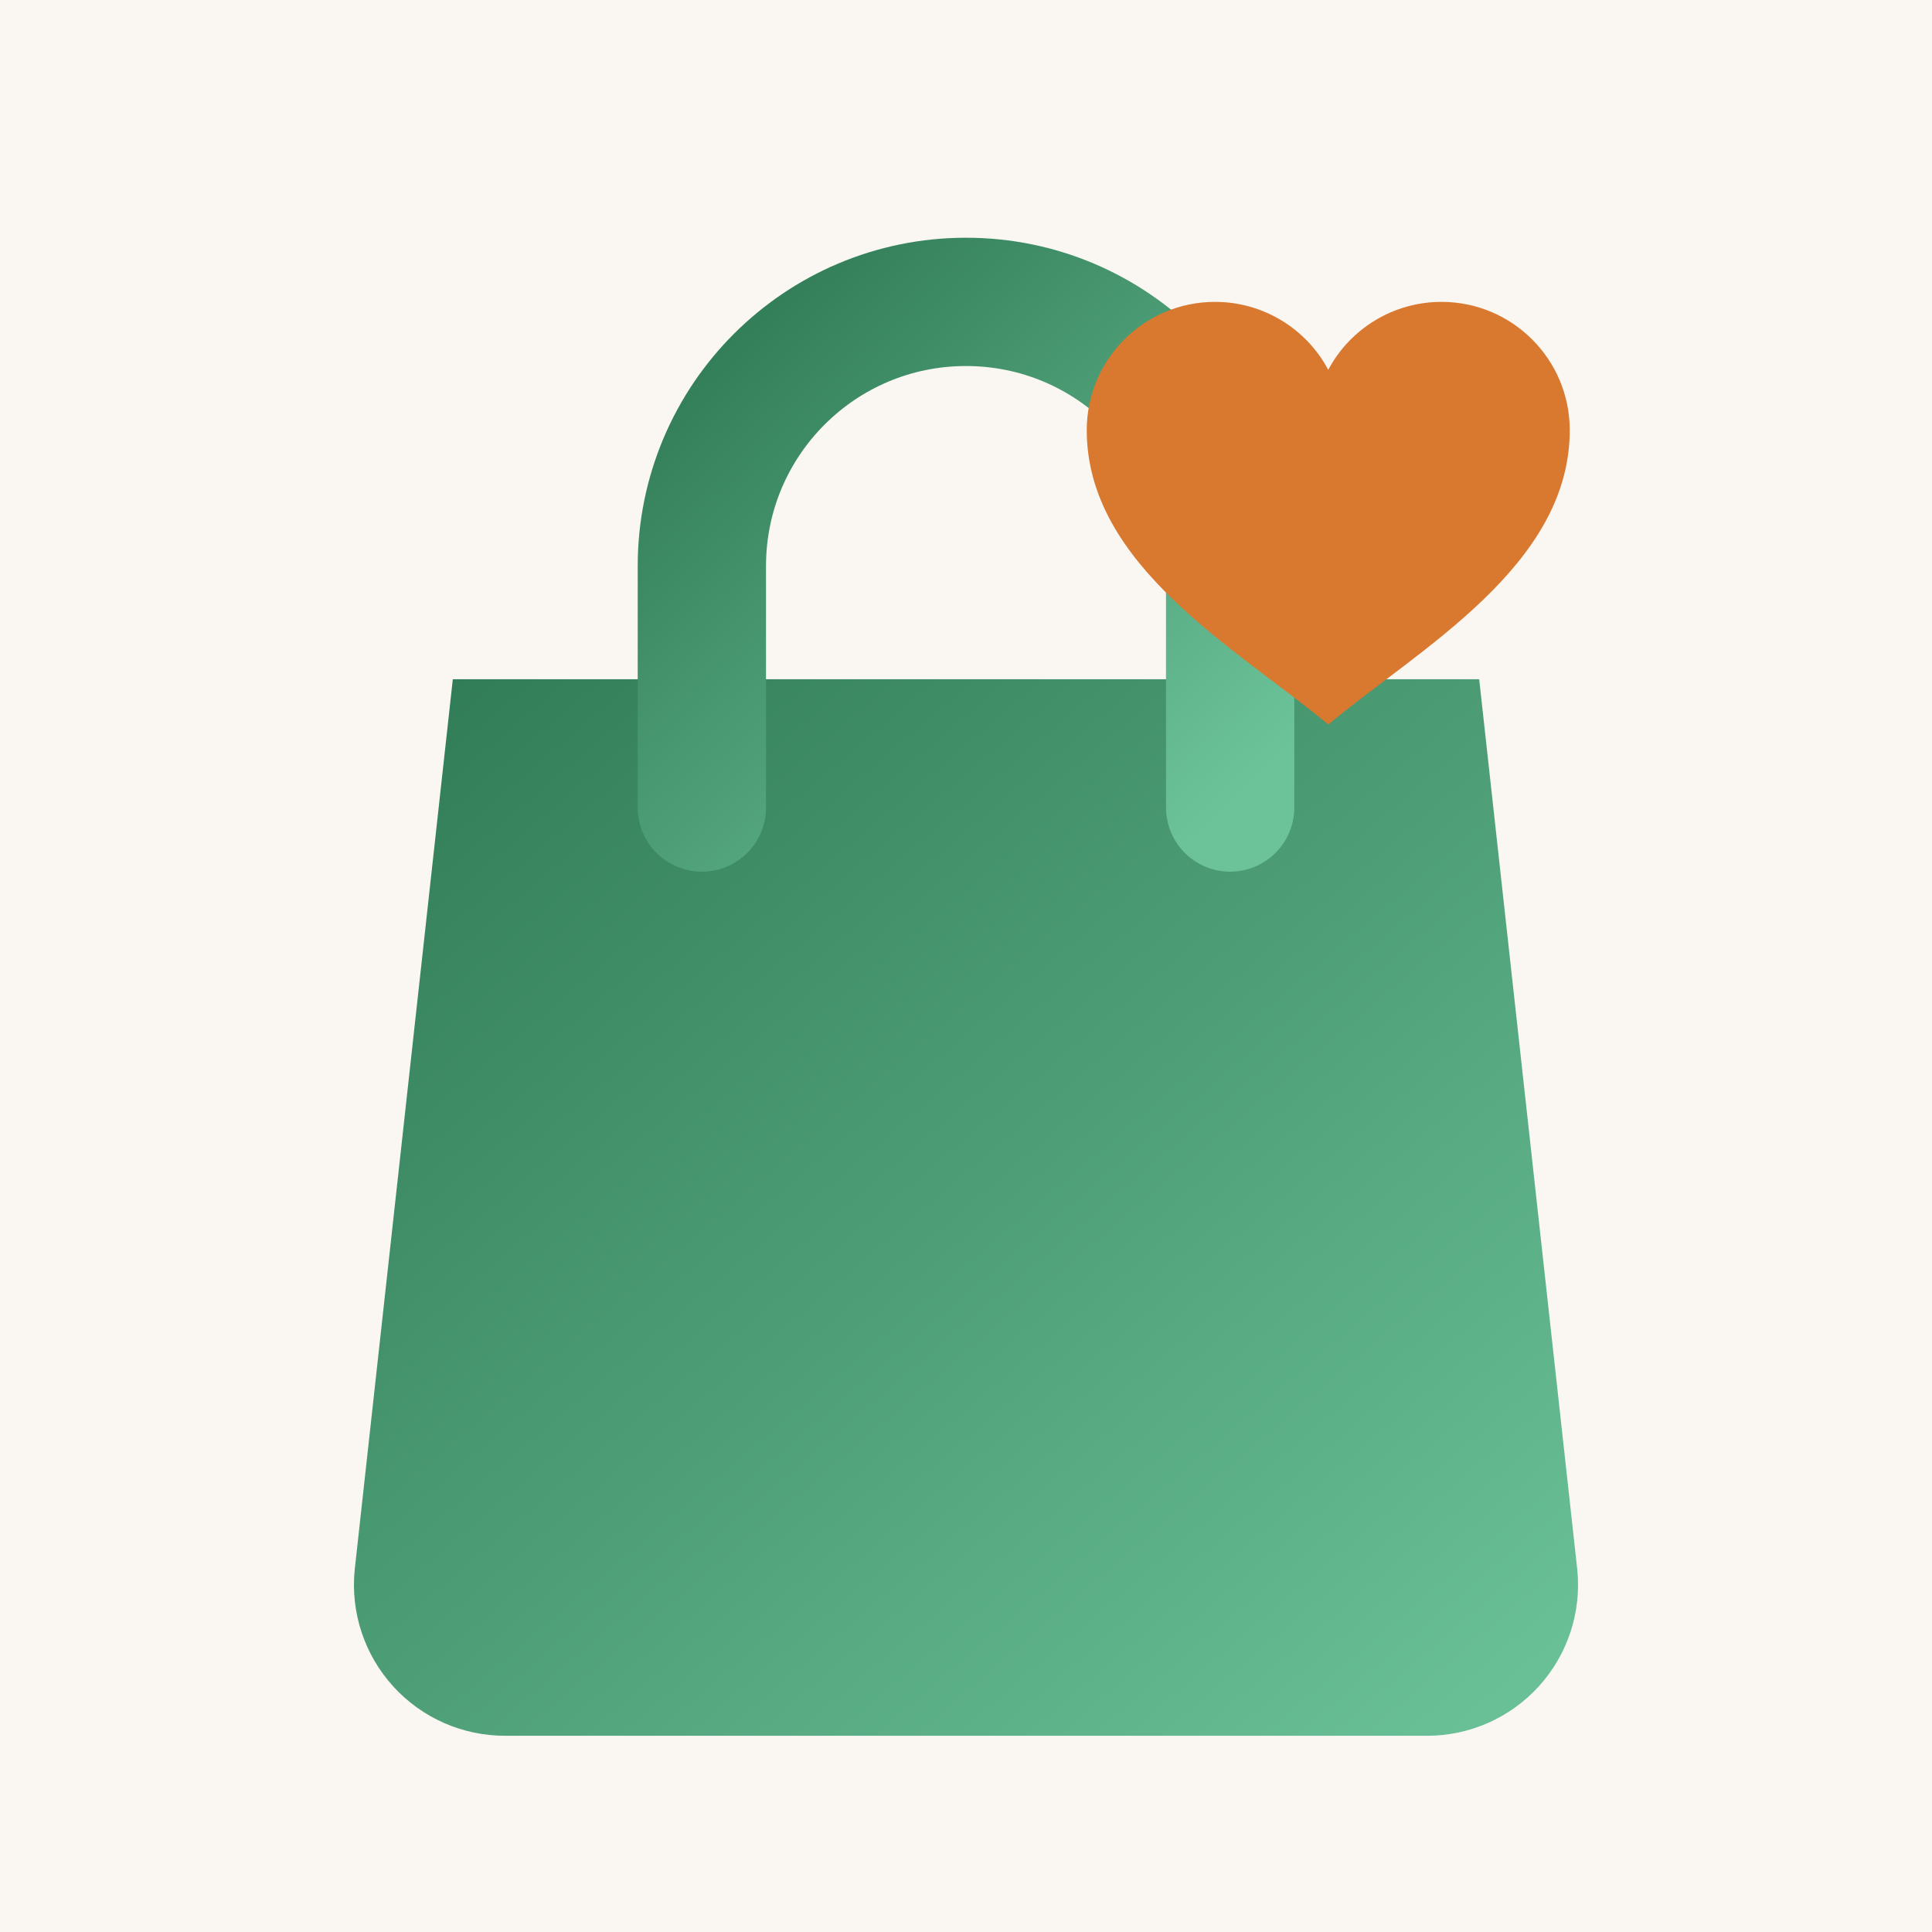
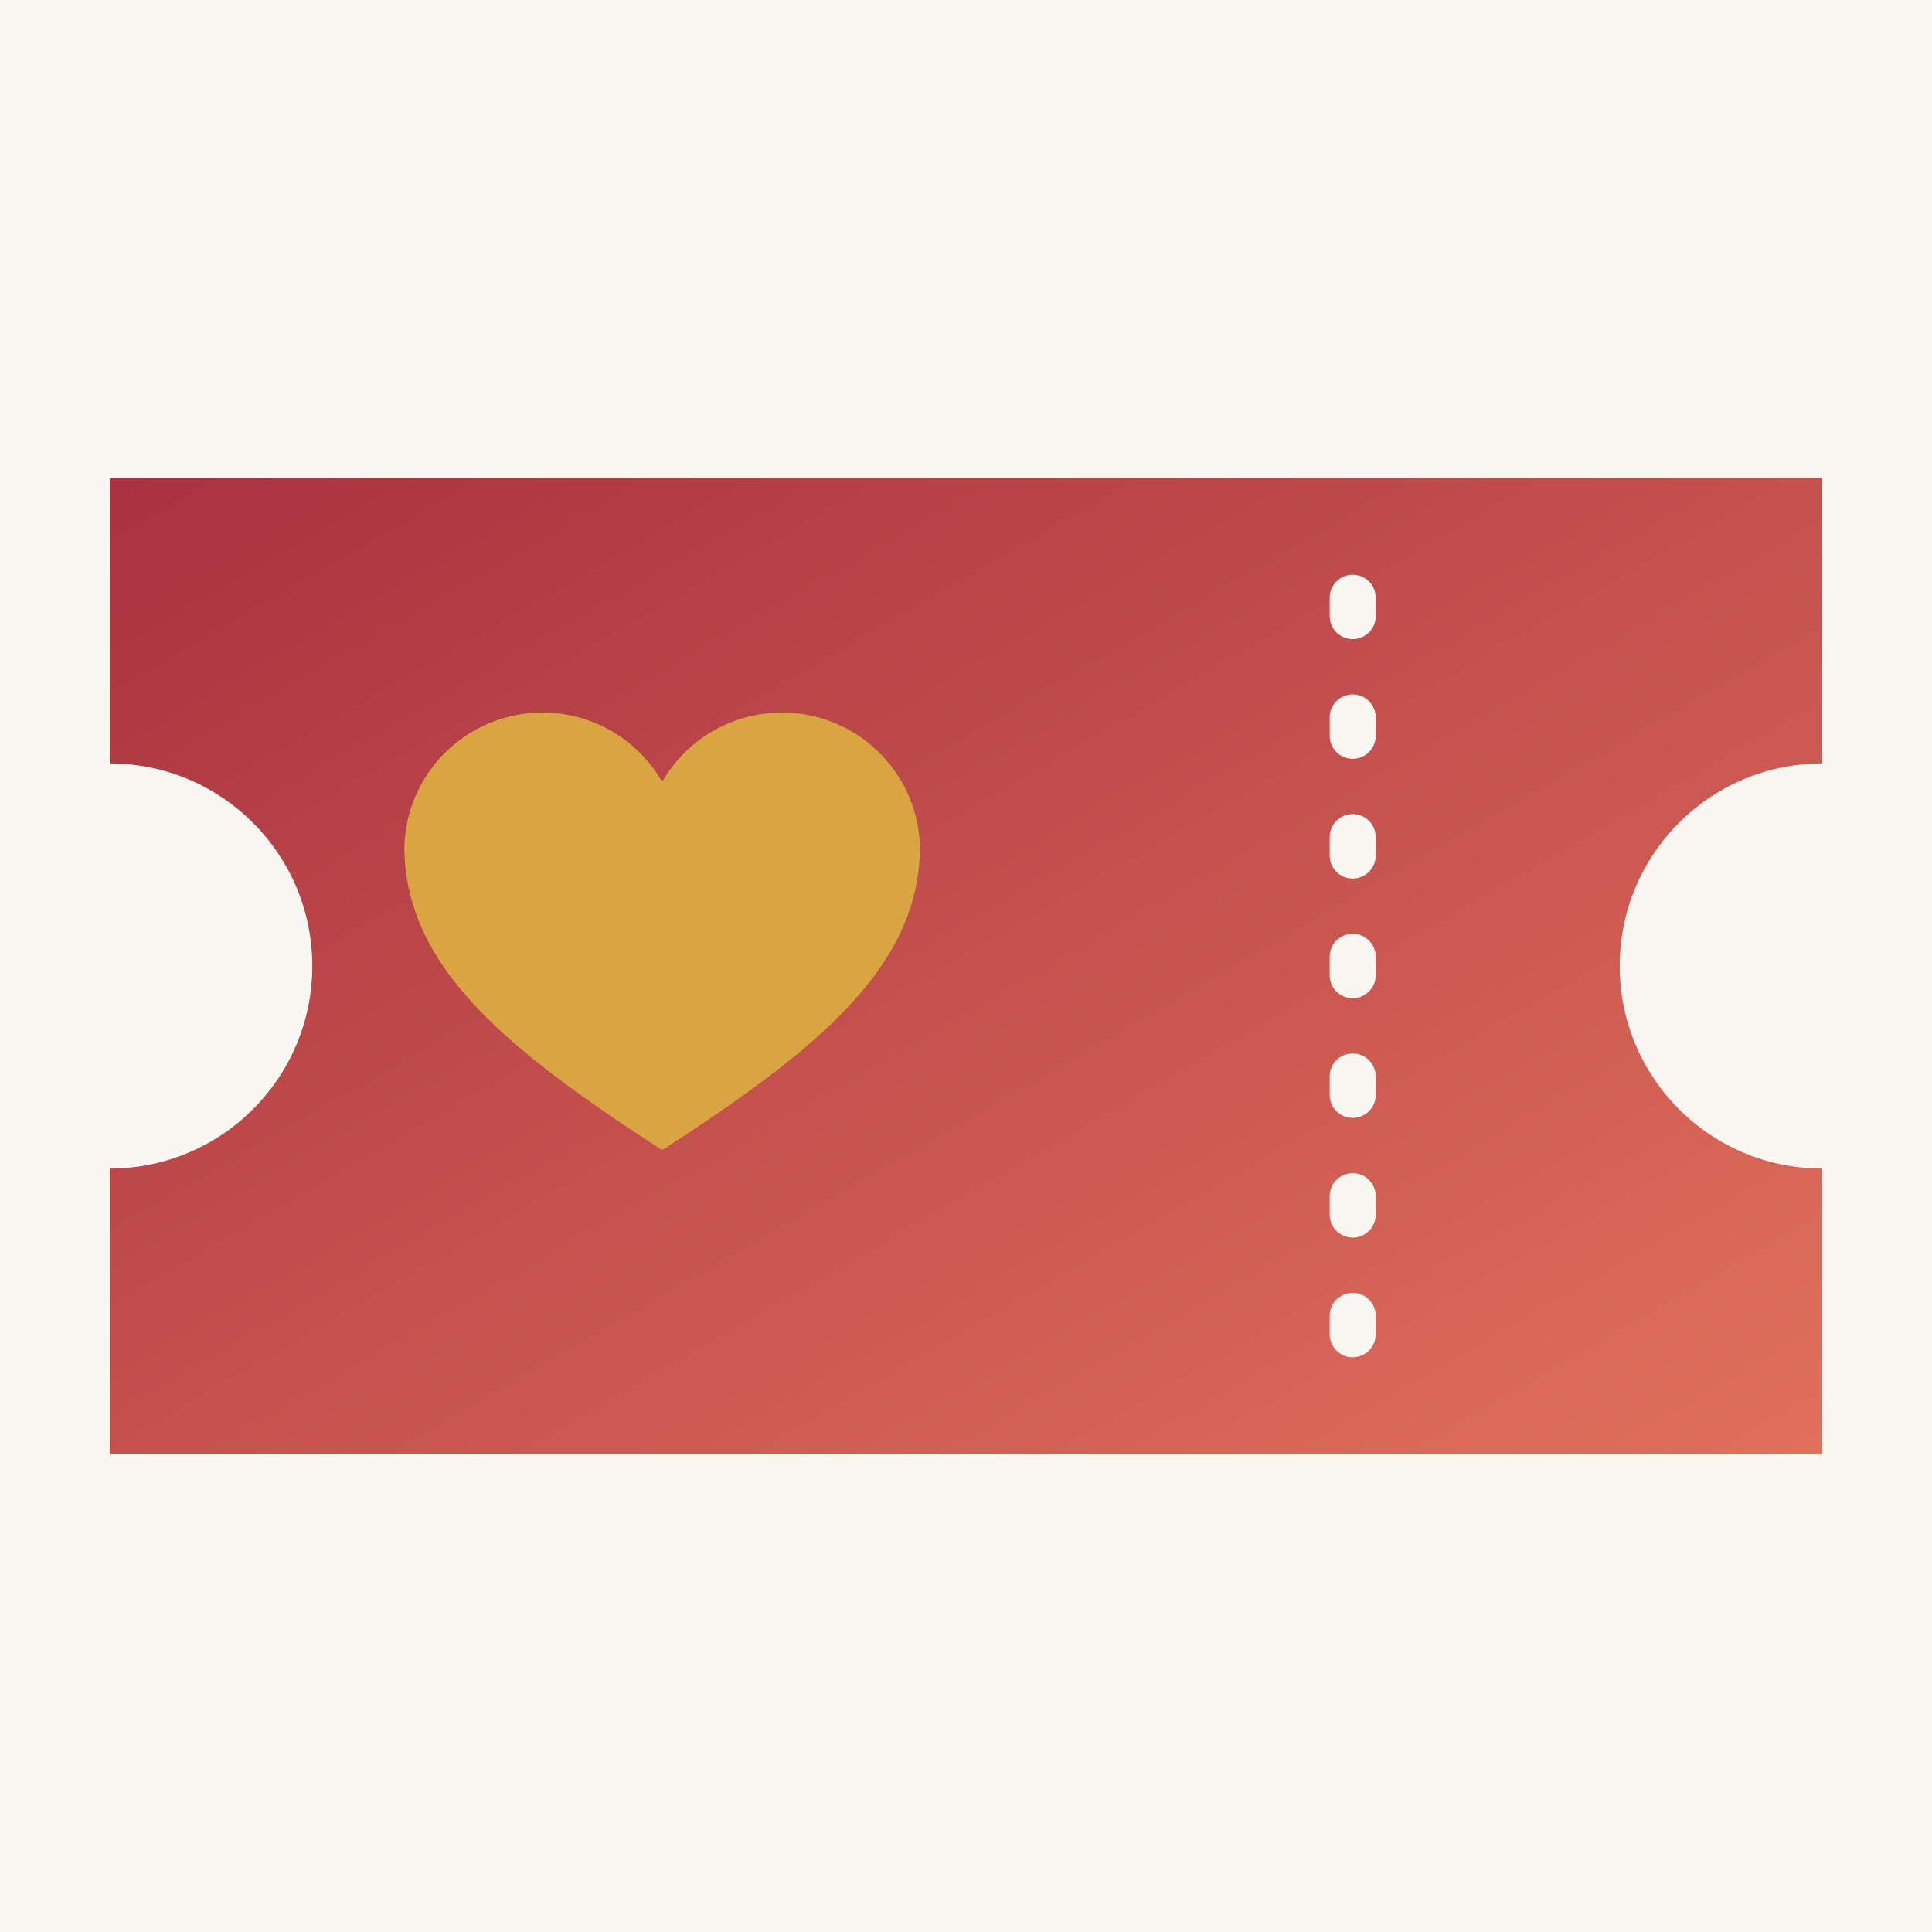
<svg xmlns="http://www.w3.org/2000/svg" viewBox="0 0 512 512">
  <defs>
    <linearGradient id="g" x1="0" y1="0" x2="1" y2="1">
-       <stop offset="0" stop-color="#2f7a55" />
-       <stop offset="1" stop-color="#6cc39a" />
+       <stop offset="0" stop-color="#a8323f" />
+       <stop offset="1" stop-color="#e0705c" />
    </linearGradient>
  </defs>
  <rect width="512" height="512" fill="#faf7f2" />
-   <path d="M120 180h272l26 236a40 40 0 0 1-40 44H134a40 40 0 0 1-40-44z" fill="url(#g)" />
-   <path d="M186 214v-64a70 70 0 0 1 140 0v64" fill="none" stroke="url(#g)" stroke-width="34" stroke-linecap="round" />
-   <path d="M388 56a34 34 0 0 0-30 18 34 34 0 0 0-30-18 34 34 0 0 0-34 34c0 36 40 58 64 78 24-20 64-42 64-78a34 34 0 0 0-34-34z" fill="#d9782f" transform="translate(-6 24)" />
+   <g transform="translate(256 256) scale(1.22) translate(-256 -256)">
+     <path d="M70 150h372v62a44 44 0 0 0 0 88v62H70v-62a44 44 0 0 0 0-88z" fill="url(#g)" />
+     <path d="M340 176v160" stroke="#faf7f2" stroke-width="10" stroke-linecap="round" stroke-dasharray="4 22" />
+     <path d="M190 296c-34-22-56-40-56-66a30 30 0 0 1 56-14 30 30 0 0 1 56 14c0 26-22 44-56 66z" fill="#d9a441" />
+   </g>
</svg>
